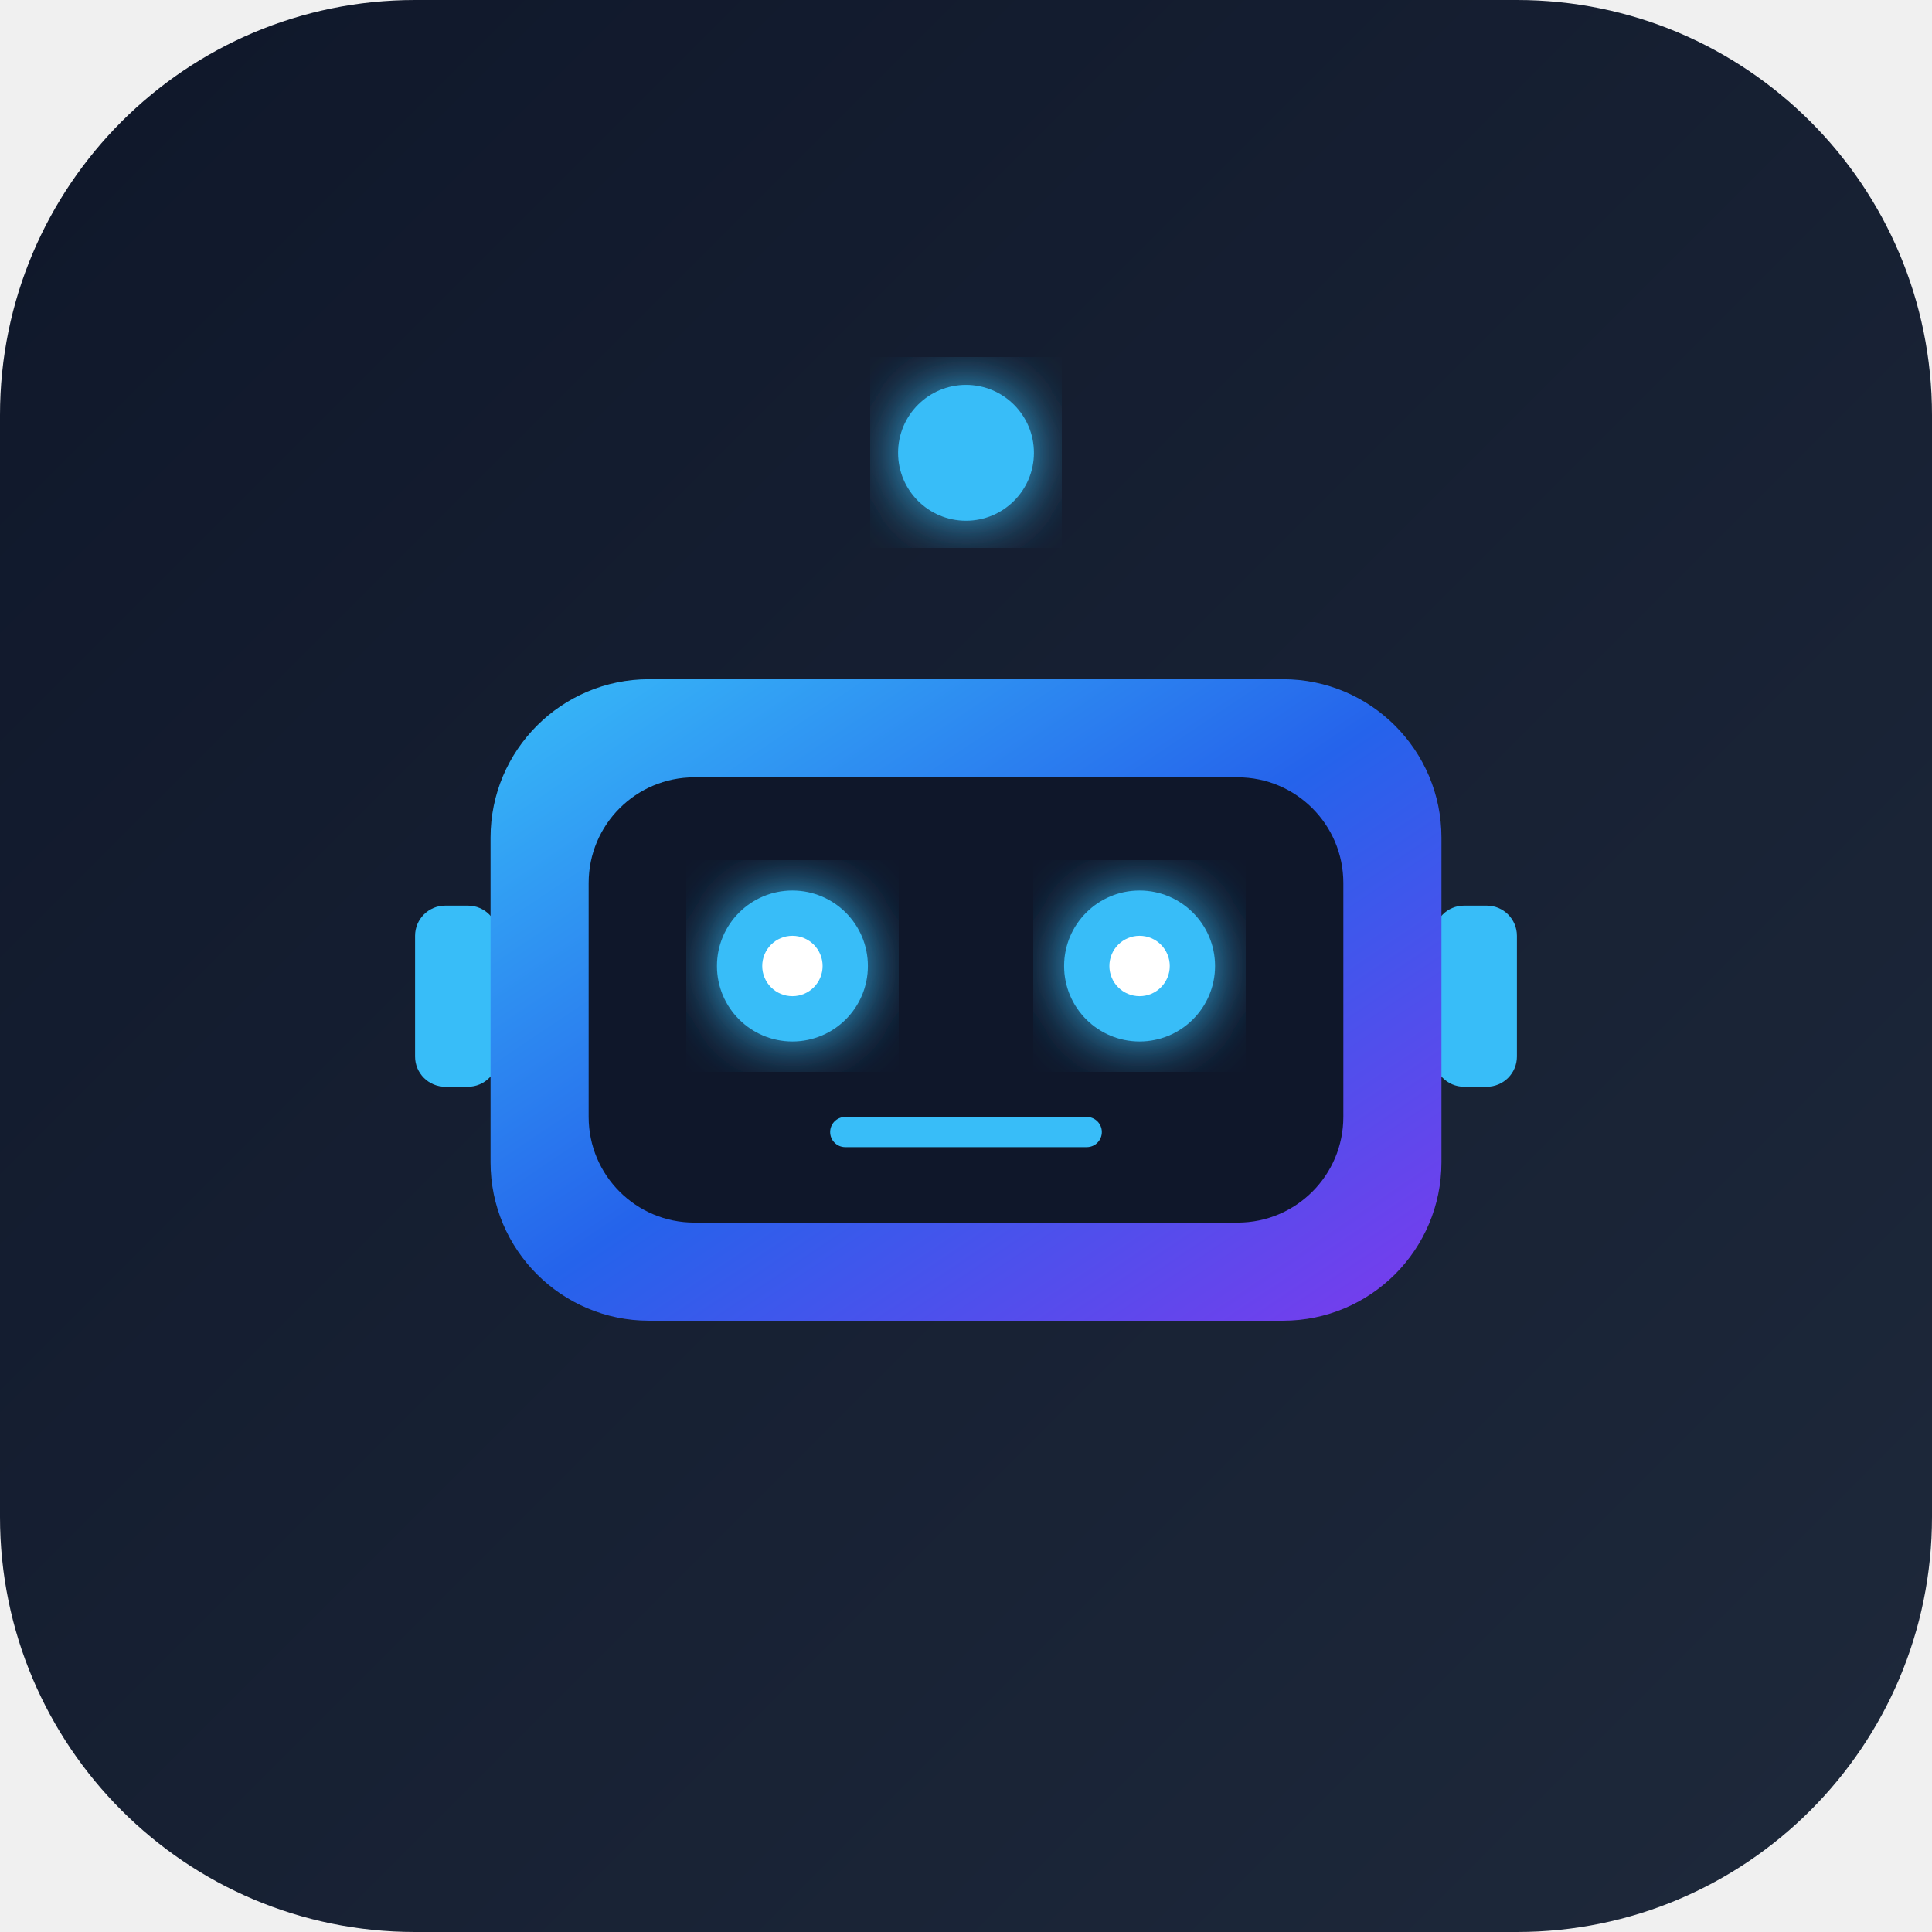
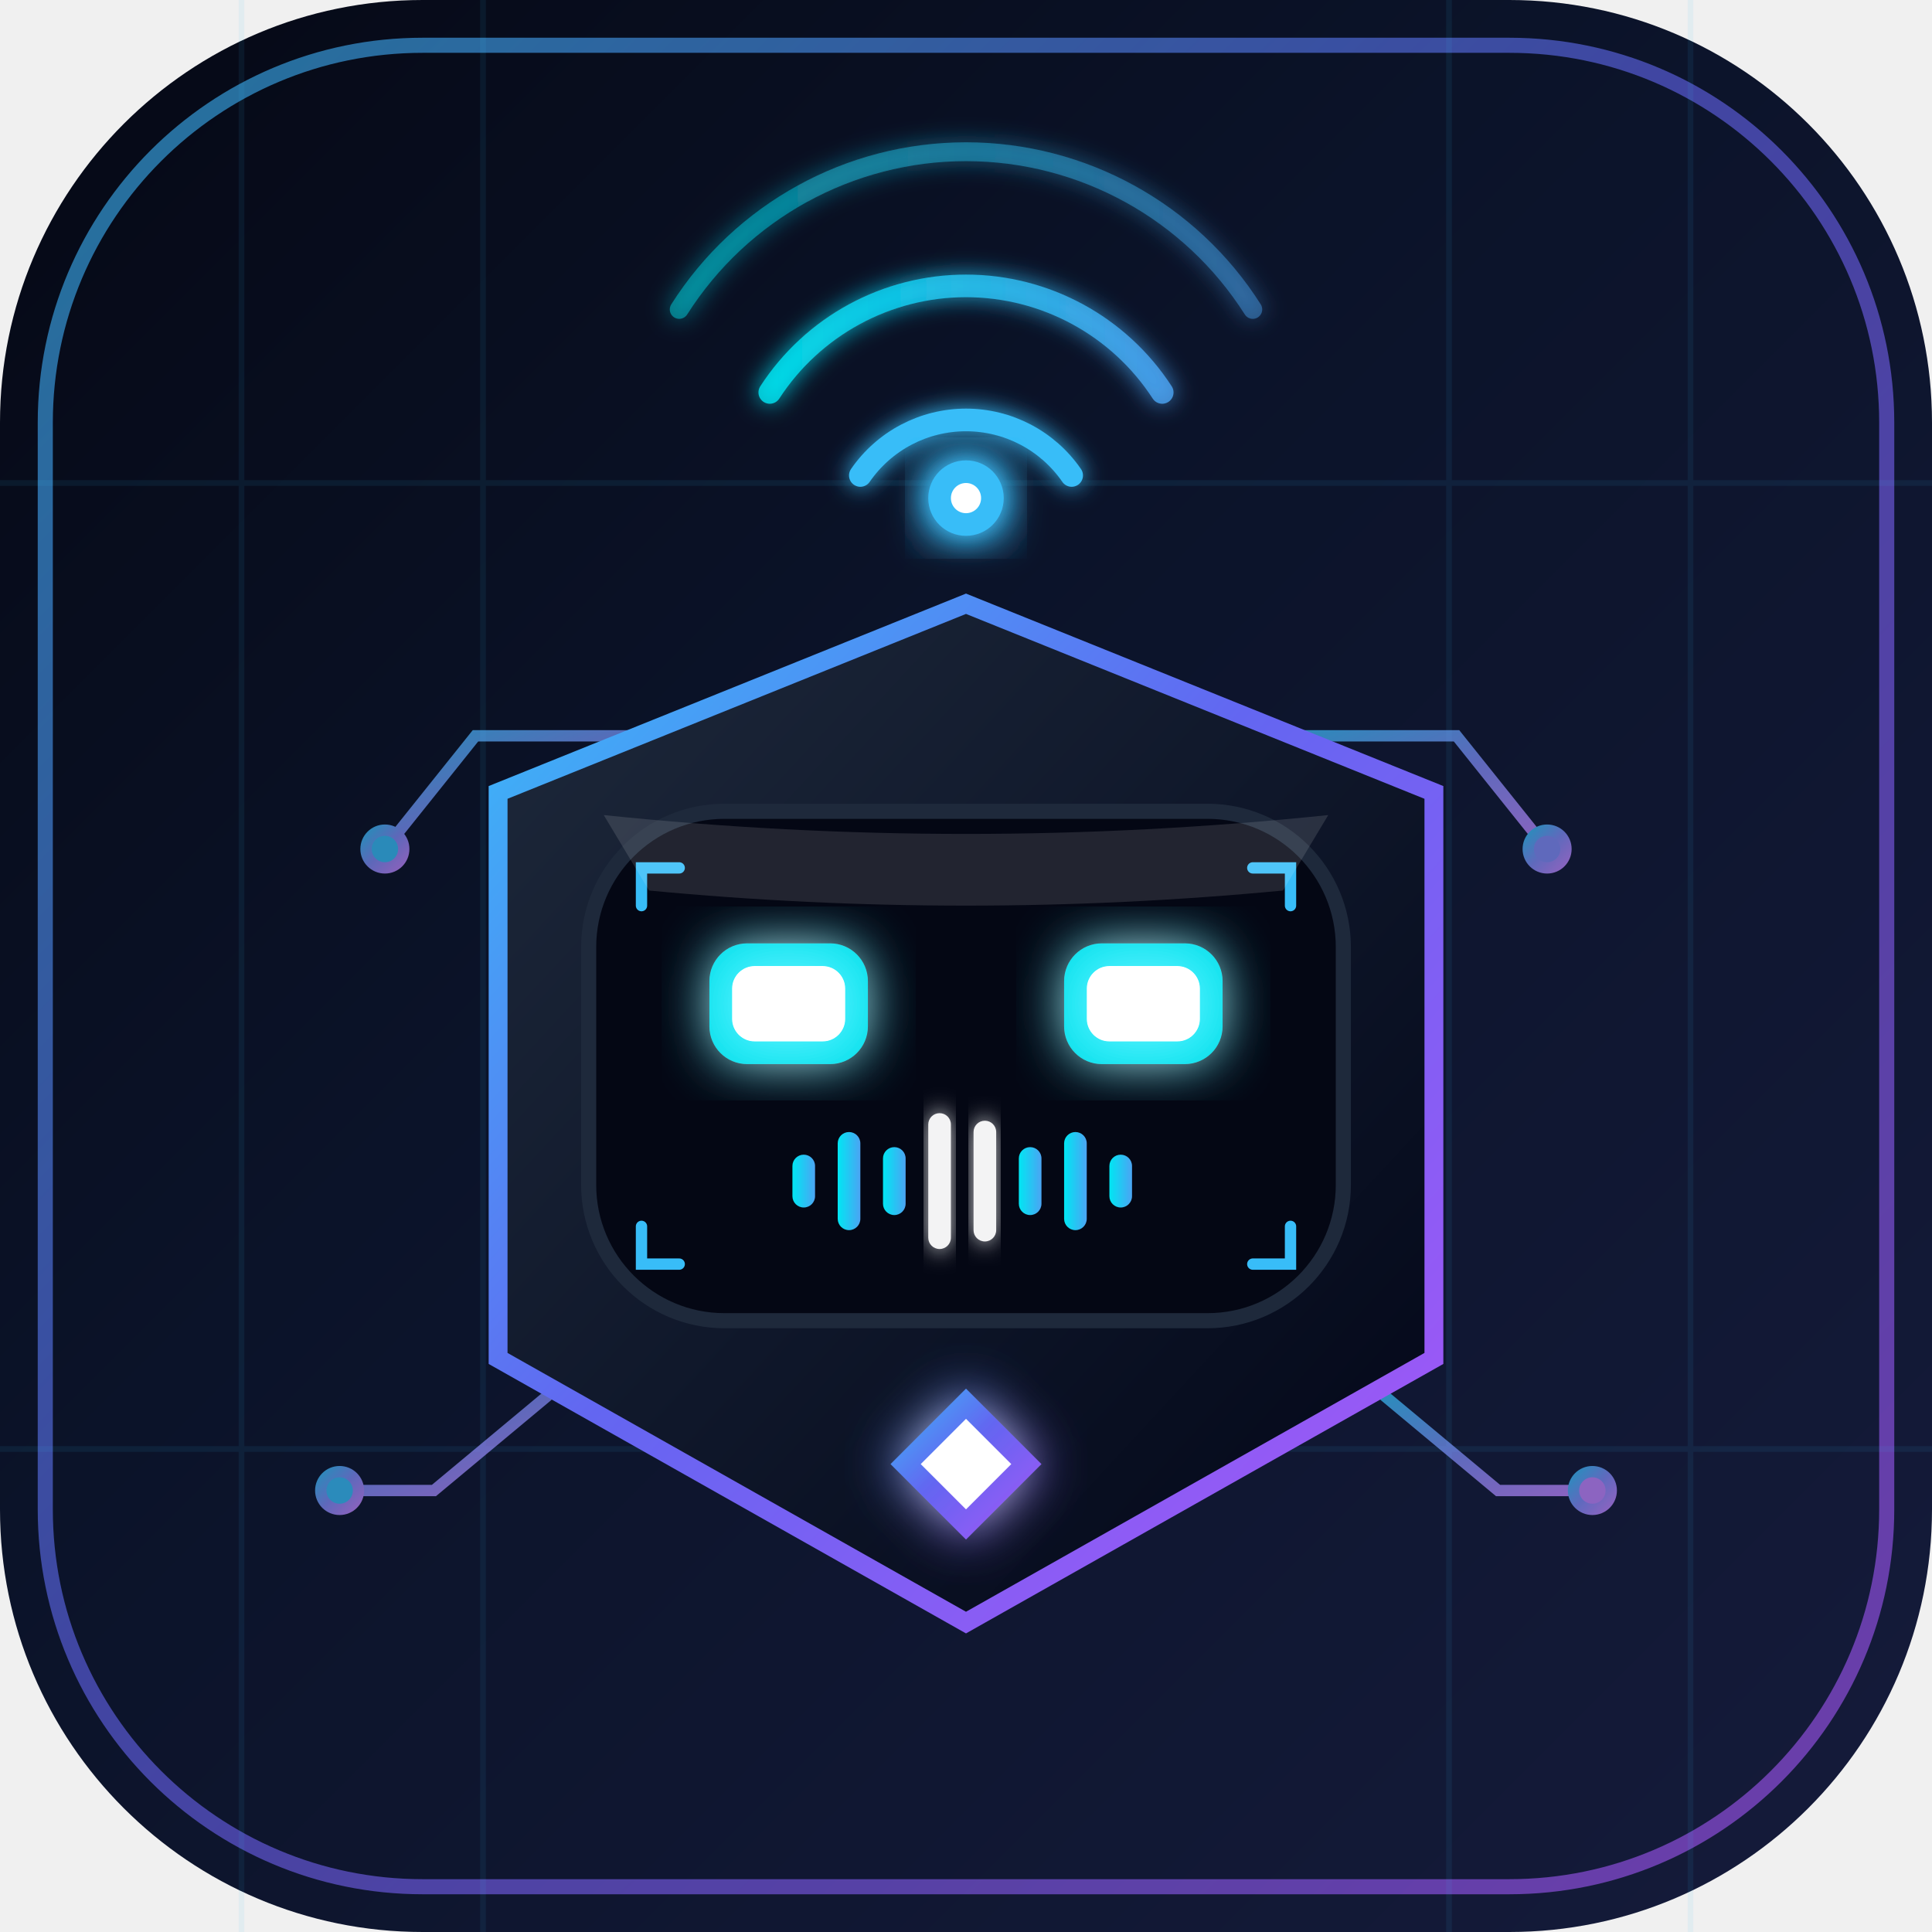
<svg xmlns="http://www.w3.org/2000/svg" viewBox="0 0 512 512" width="512" height="512">
  <defs>
    <linearGradient id="bgGrad" x1="0%" y1="0%" x2="100%" y2="100%">
-       <stop offset="0%" stop-color="#0f172a" />
-       <stop offset="100%" stop-color="#1e293b" />
+       <stop offset="0%" stop-color="#050814" />
+       <stop offset="40%" stop-color="#0b1329" />
+       <stop offset="100%" stop-color="#151b3b" />
    </linearGradient>
-     <linearGradient id="botGrad" x1="0%" y1="0%" x2="100%" y2="100%">
+     <linearGradient id="borderGrad" x1="0%" y1="0%" x2="100%" y2="100%">
      <stop offset="0%" stop-color="#38bdf8" />
-       <stop offset="50%" stop-color="#2563eb" />
-       <stop offset="100%" stop-color="#7c3aed" />
+       <stop offset="45%" stop-color="#6366f1" />
+       <stop offset="100%" stop-color="#a855f7" />
    </linearGradient>
-     <filter id="glow" x="-20%" y="-20%" width="140%" height="140%">
-       <feGaussianBlur stdDeviation="8" result="blur" />
+     <linearGradient id="chassisGrad" x1="0%" y1="0%" x2="100%" y2="100%">
+       <stop offset="0%" stop-color="#1e293b" />
+       <stop offset="50%" stop-color="#0f172a" />
+       <stop offset="100%" stop-color="#020617" />
+     </linearGradient>
+     <linearGradient id="cyanNeon" x1="0%" y1="0%" x2="100%" y2="0%">
+       <stop offset="0%" stop-color="#00f2fe" />
+       <stop offset="100%" stop-color="#4facfe" />
+     </linearGradient>
+     <linearGradient id="pulseNeon" x1="0%" y1="0%" x2="100%" y2="100%">
+       <stop offset="0%" stop-color="#38bdf8" />
+       <stop offset="50%" stop-color="#818cf8" />
+       <stop offset="100%" stop-color="#c084fc" />
+     </linearGradient>
+     <filter id="neonGlow" x="-30%" y="-30%" width="160%" height="160%">
+       <feGaussianBlur stdDeviation="7" result="blur" />
+       <feComposite in="SourceGraphic" in2="blur" operator="over" />
+     </filter>
+     <filter id="softGlow" x="-20%" y="-20%" width="140%" height="140%">
+       <feGaussianBlur stdDeviation="3" result="blur" />
      <feComposite in="SourceGraphic" in2="blur" operator="over" />
    </filter>
  </defs>
-   <rect width="512" height="512" rx="110" fill="url(#bgGrad)" />
-   <line x1="256" y1="190" x2="256" y2="135" stroke="url(#botGrad)" stroke-width="14" stroke-linecap="round" />
-   <circle cx="256" cy="120" r="18" fill="#38bdf8" filter="url(#glow)" />
-   <rect x="110" y="240" width="22" height="48" rx="8" fill="#38bdf8" />
-   <rect x="380" y="240" width="22" height="48" rx="8" fill="#38bdf8" />
-   <rect x="130" y="180" width="252" height="170" rx="42" fill="url(#botGrad)" />
-   <rect x="156" y="206" width="200" height="118" rx="28" fill="#0f172a" />
-   <circle cx="210" cy="256" r="20" fill="#38bdf8" filter="url(#glow)" />
-   <circle cx="302" cy="256" r="20" fill="#38bdf8" filter="url(#glow)" />
-   <circle cx="210" cy="256" r="8" fill="#ffffff" />
-   <circle cx="302" cy="256" r="8" fill="#ffffff" />
-   <rect x="220" y="296" width="72" height="8" rx="4" fill="#38bdf8" />
+   <rect width="512" height="512" rx="112" fill="url(#bgGrad)" />
+   <rect x="12" y="12" width="488" height="488" rx="100" fill="none" stroke="url(#borderGrad)" stroke-width="4" opacity="0.6" />
+   <g opacity="0.08" stroke="#38bdf8" stroke-width="1.5">
+     <line x1="64" y1="0" x2="64" y2="512" />
+     <line x1="128" y1="0" x2="128" y2="512" />
+     <line x1="384" y1="0" x2="384" y2="512" />
+     <line x1="448" y1="0" x2="448" y2="512" />
+     <line x1="0" y1="128" x2="512" y2="128" />
+     <line x1="0" y1="384" x2="512" y2="384" />
+   </g>
+   <g filter="url(#softGlow)" stroke-linecap="round">
+     <path d="M 180 82 A 90 90 0 0 1 332 82" fill="none" stroke="url(#cyanNeon)" stroke-width="5" opacity="0.4" />
+     <path d="M 204 104 A 62 62 0 0 1 308 104" fill="none" stroke="url(#cyanNeon)" stroke-width="6" opacity="0.75" />
+     <path d="M 228 126 A 34 34 0 0 1 284 126" fill="none" stroke="#38bdf8" stroke-width="6" />
+     <line x1="256" y1="134" x2="256" y2="174" stroke="url(#cyanNeon)" stroke-width="8" />
+     <circle cx="256" cy="132" r="10" fill="#38bdf8" filter="url(#neonGlow)" />
+     <circle cx="256" cy="132" r="4" fill="#ffffff" />
+   </g>
+   <g stroke="url(#pulseNeon)" stroke-width="3" opacity="0.7" stroke-linecap="round">
+     <path d="M 174 195 L 126 195 L 102 225" fill="none" />
+     <circle cx="102" cy="225" r="5" fill="#38bdf8" />
+     <path d="M 338 195 L 386 195 L 410 225" fill="none" />
+     <circle cx="410" cy="225" r="5" fill="#818cf8" />
+     <path d="M 145 370 L 115 395 L 90 395" fill="none" />
+     <circle cx="90" cy="395" r="5" fill="#38bdf8" />
+     <path d="M 367 370 L 397 395 L 422 395" fill="none" />
+     <circle cx="422" cy="395" r="5" fill="#c084fc" />
+   </g>
+   <polygon points="256,160 380,210 380,360 256,430 132,360 132,210" fill="url(#chassisGrad)" stroke="url(#borderGrad)" stroke-width="5" />
+   <rect x="156" y="215" width="200" height="135" rx="36" fill="#040714" stroke="#1e293b" stroke-width="4" />
+   <path d="M 170 240 L 170 230 L 180 230" fill="none" stroke="#38bdf8" stroke-width="3" stroke-linecap="round" />
+   <path d="M 342 240 L 342 230 L 332 230" fill="none" stroke="#38bdf8" stroke-width="3" stroke-linecap="round" />
+   <path d="M 170 325 L 170 335 L 180 335" fill="none" stroke="#38bdf8" stroke-width="3" stroke-linecap="round" />
+   <path d="M 342 325 L 342 335 L 332 335" fill="none" stroke="#38bdf8" stroke-width="3" stroke-linecap="round" />
+   <g filter="url(#neonGlow)">
+     <rect x="188" y="250" width="42" height="32" rx="10" fill="#00f2fe" opacity="0.9" />
+     <rect x="194" y="256" width="30" height="20" rx="6" fill="#ffffff" />
+   </g>
+   <g filter="url(#neonGlow)">
+     <rect x="282" y="250" width="42" height="32" rx="10" fill="#00f2fe" opacity="0.9" />
+     <rect x="288" y="256" width="30" height="20" rx="6" fill="#ffffff" />
+   </g>
+   <g fill="url(#cyanNeon)" opacity="0.95">
+     <rect x="210" y="306" width="6" height="14" rx="3" />
+     <rect x="222" y="300" width="6" height="26" rx="3" />
+     <rect x="234" y="304" width="6" height="18" rx="3" />
+     <rect x="246" y="295" width="6" height="36" rx="3" fill="#ffffff" filter="url(#softGlow)" />
+     <rect x="258" y="297" width="6" height="32" rx="3" fill="#ffffff" filter="url(#softGlow)" />
+     <rect x="270" y="304" width="6" height="18" rx="3" />
+     <rect x="282" y="300" width="6" height="26" rx="3" />
+     <rect x="294" y="306" width="6" height="14" rx="3" />
+   </g>
+   <g filter="url(#neonGlow)">
+     <polygon points="256,368 276,388 256,408 236,388" fill="url(#borderGrad)" />
+     <polygon points="256,376 268,388 256,400 244,388" fill="#ffffff" />
+   </g>
+   <path d="M 160 216 Q 256 226 352 216 L 340 236 Q 256 244 172 236 Z" fill="#ffffff" opacity="0.12" />
</svg>
